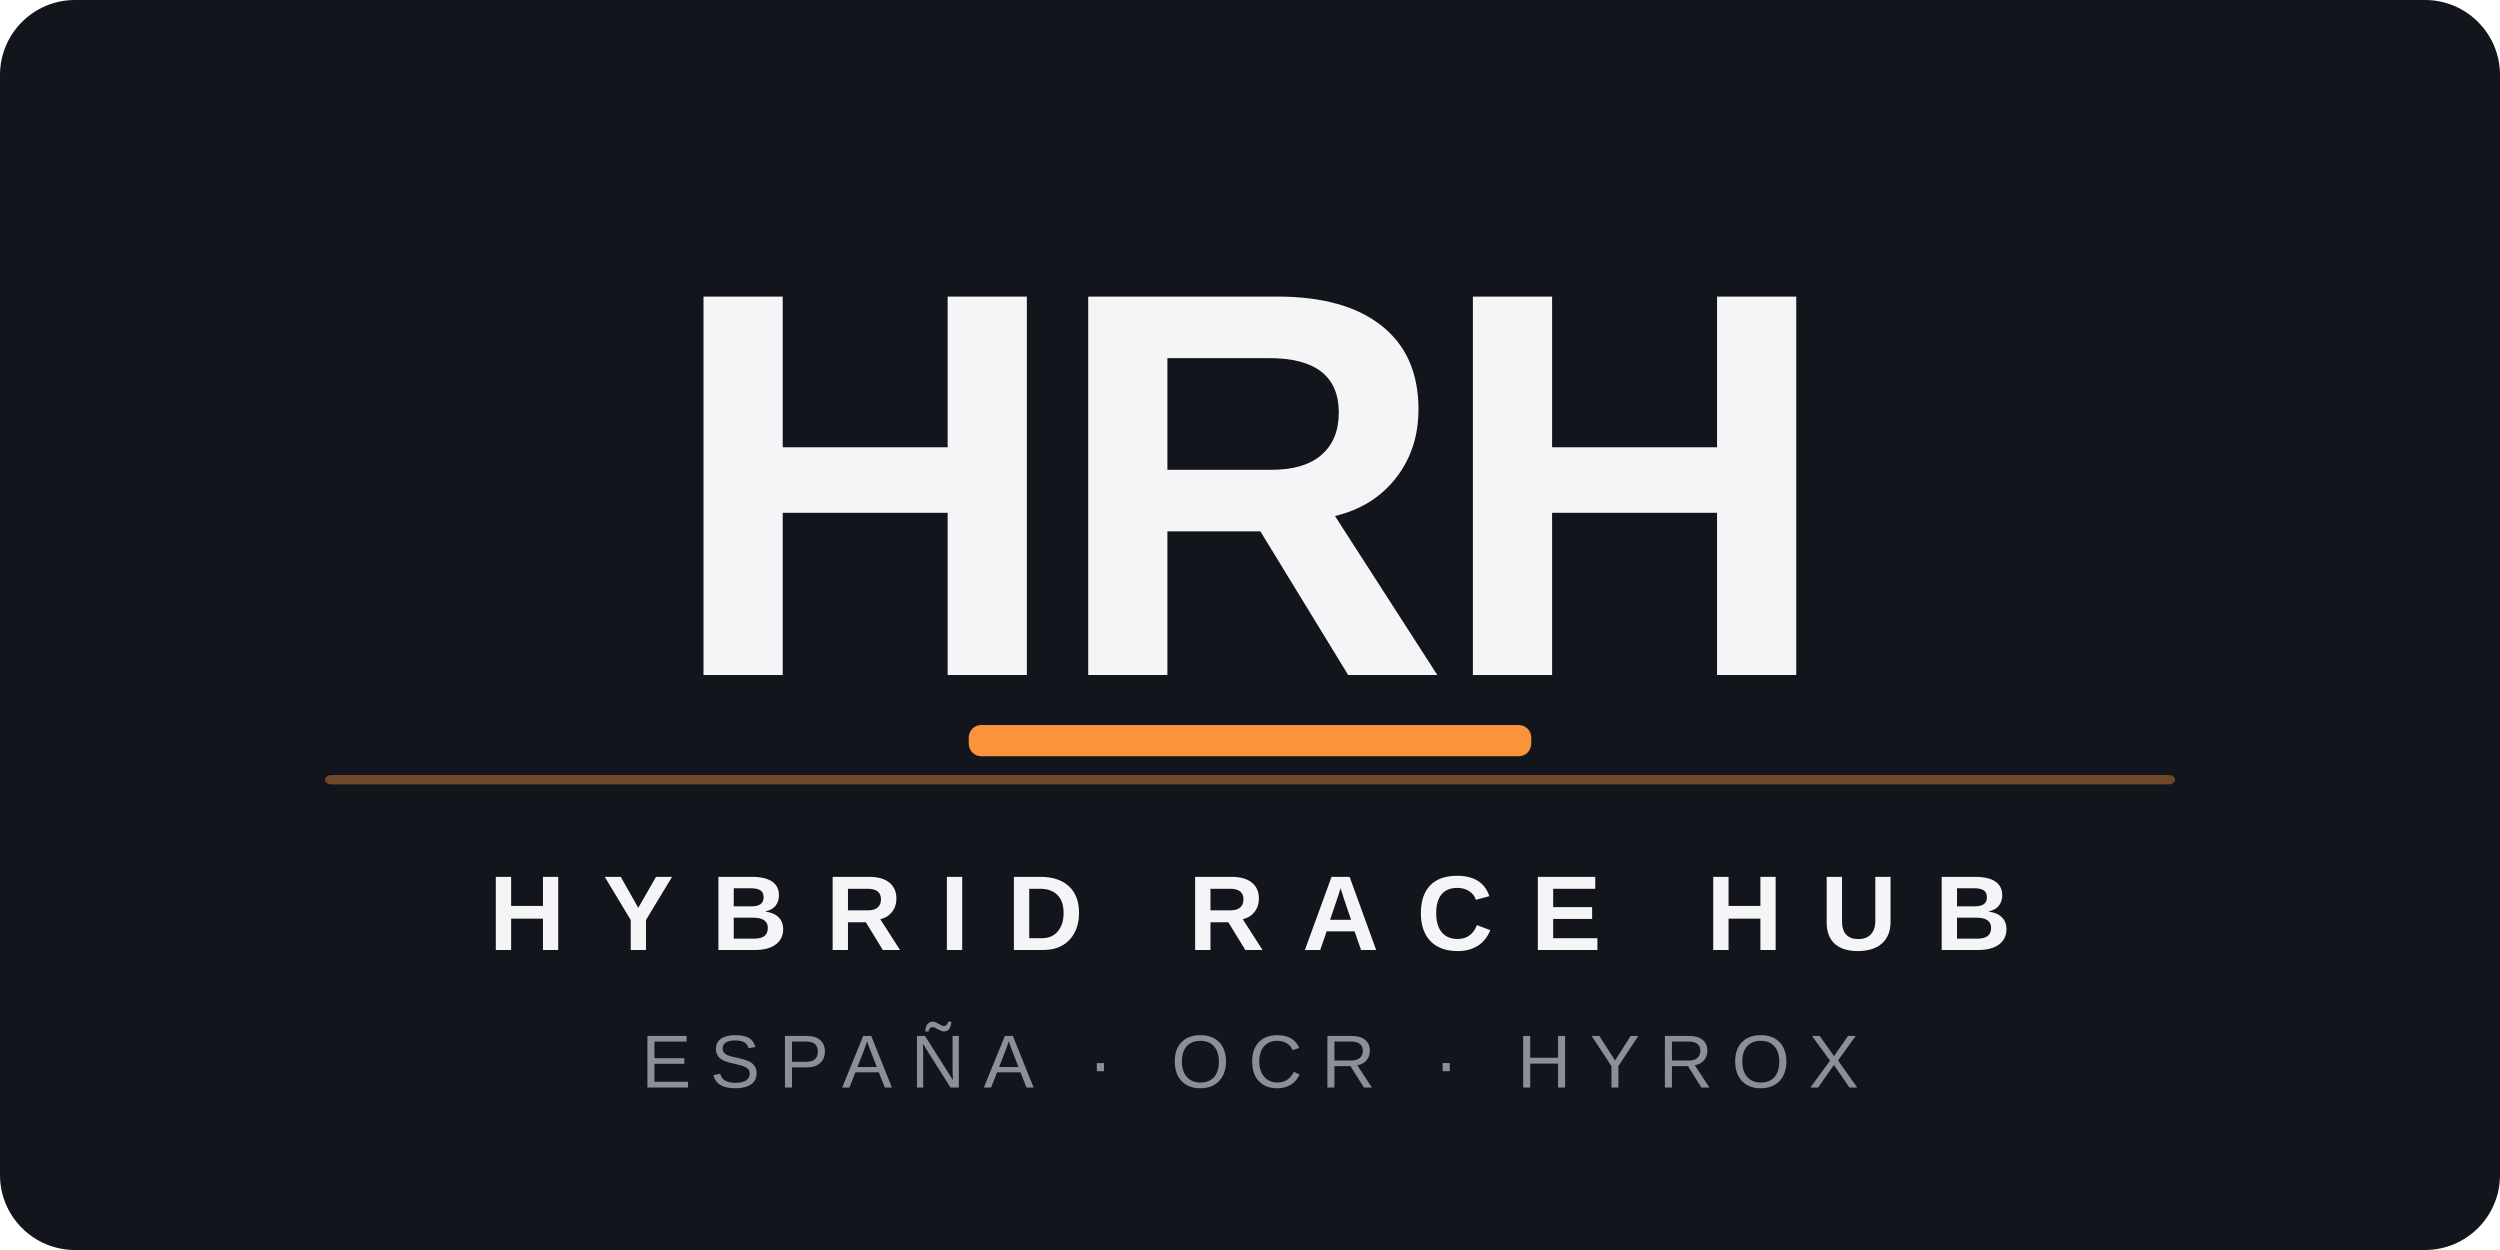
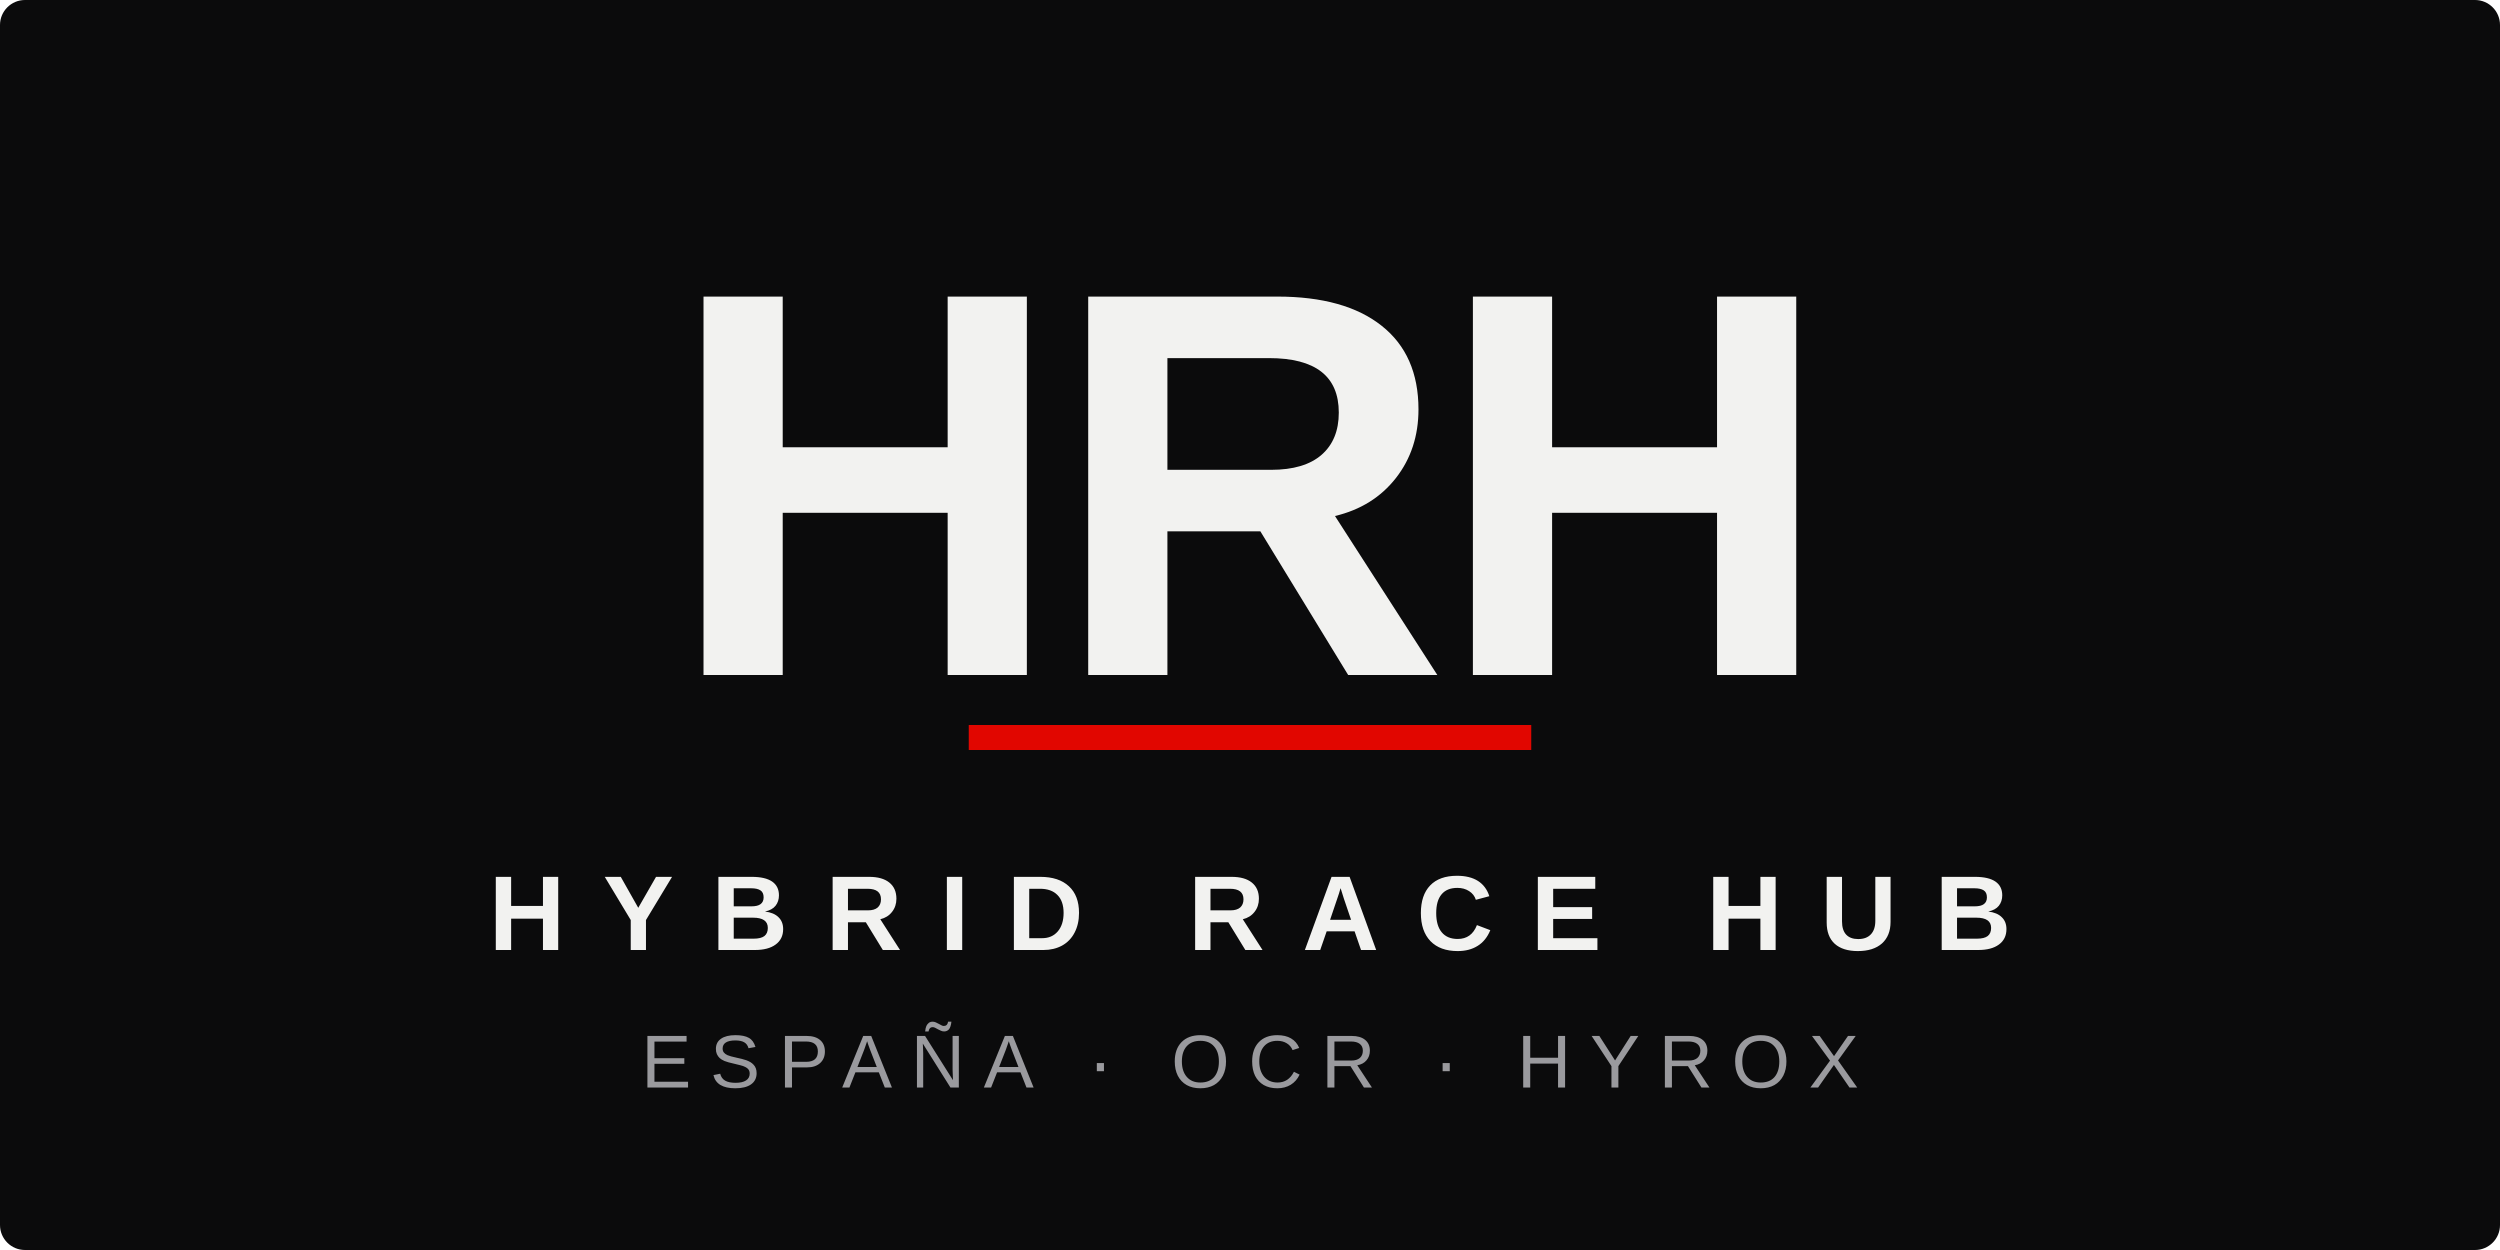
<svg xmlns="http://www.w3.org/2000/svg" viewBox="0 0 400 200" width="400" height="200">
-   <rect width="400" height="200" fill="#13151C" rx="12" />
-   <text x="200" y="108" font-family="Arial Black, Arial, sans-serif" font-weight="900" font-size="88" letter-spacing="-2" fill="#F5F5F7" text-anchor="middle" font-style="normal">HRH</text>
-   <rect x="155" y="116" width="90" height="5" fill="#FB923C" rx="2" />
-   <rect x="52" y="124" width="296" height="1.5" fill="#FB923C" fill-opacity="0.4" rx="1" />
-   <text x="200" y="152" font-family="Arial Narrow, Arial, sans-serif" font-weight="700" font-size="17" letter-spacing="6" fill="#F5F5F7" text-anchor="middle" text-transform="uppercase">HYBRID RACE HUB</text>
-   <text x="200" y="174" font-family="Arial Narrow, Arial, sans-serif" font-weight="400" font-size="12" letter-spacing="3" fill="#8C8E9A" text-anchor="middle">ESPAÑA · OCR · HYROX</text>
+   <rect width="400" height="200" fill="#0B0B0C" rx="4" />
+   <text x="200" y="108" font-family="Arial Black, Arial, sans-serif" font-weight="900" font-size="88" letter-spacing="-2" fill="#F2F2F0" text-anchor="middle" font-style="normal">HRH</text>
+   <rect x="155" y="116" width="90" height="4" fill="#E10600" />
+   <text x="200" y="152" font-family="Arial Narrow, Arial, sans-serif" font-weight="700" font-size="17" letter-spacing="6" fill="#F2F2F0" text-anchor="middle" text-transform="uppercase">HYBRID RACE HUB</text>
+   <text x="200" y="174" font-family="Arial Narrow, Arial, sans-serif" font-weight="400" font-size="12" letter-spacing="3" fill="#9A9A9E" text-anchor="middle">ESPAÑA · OCR · HYROX</text>
</svg>
